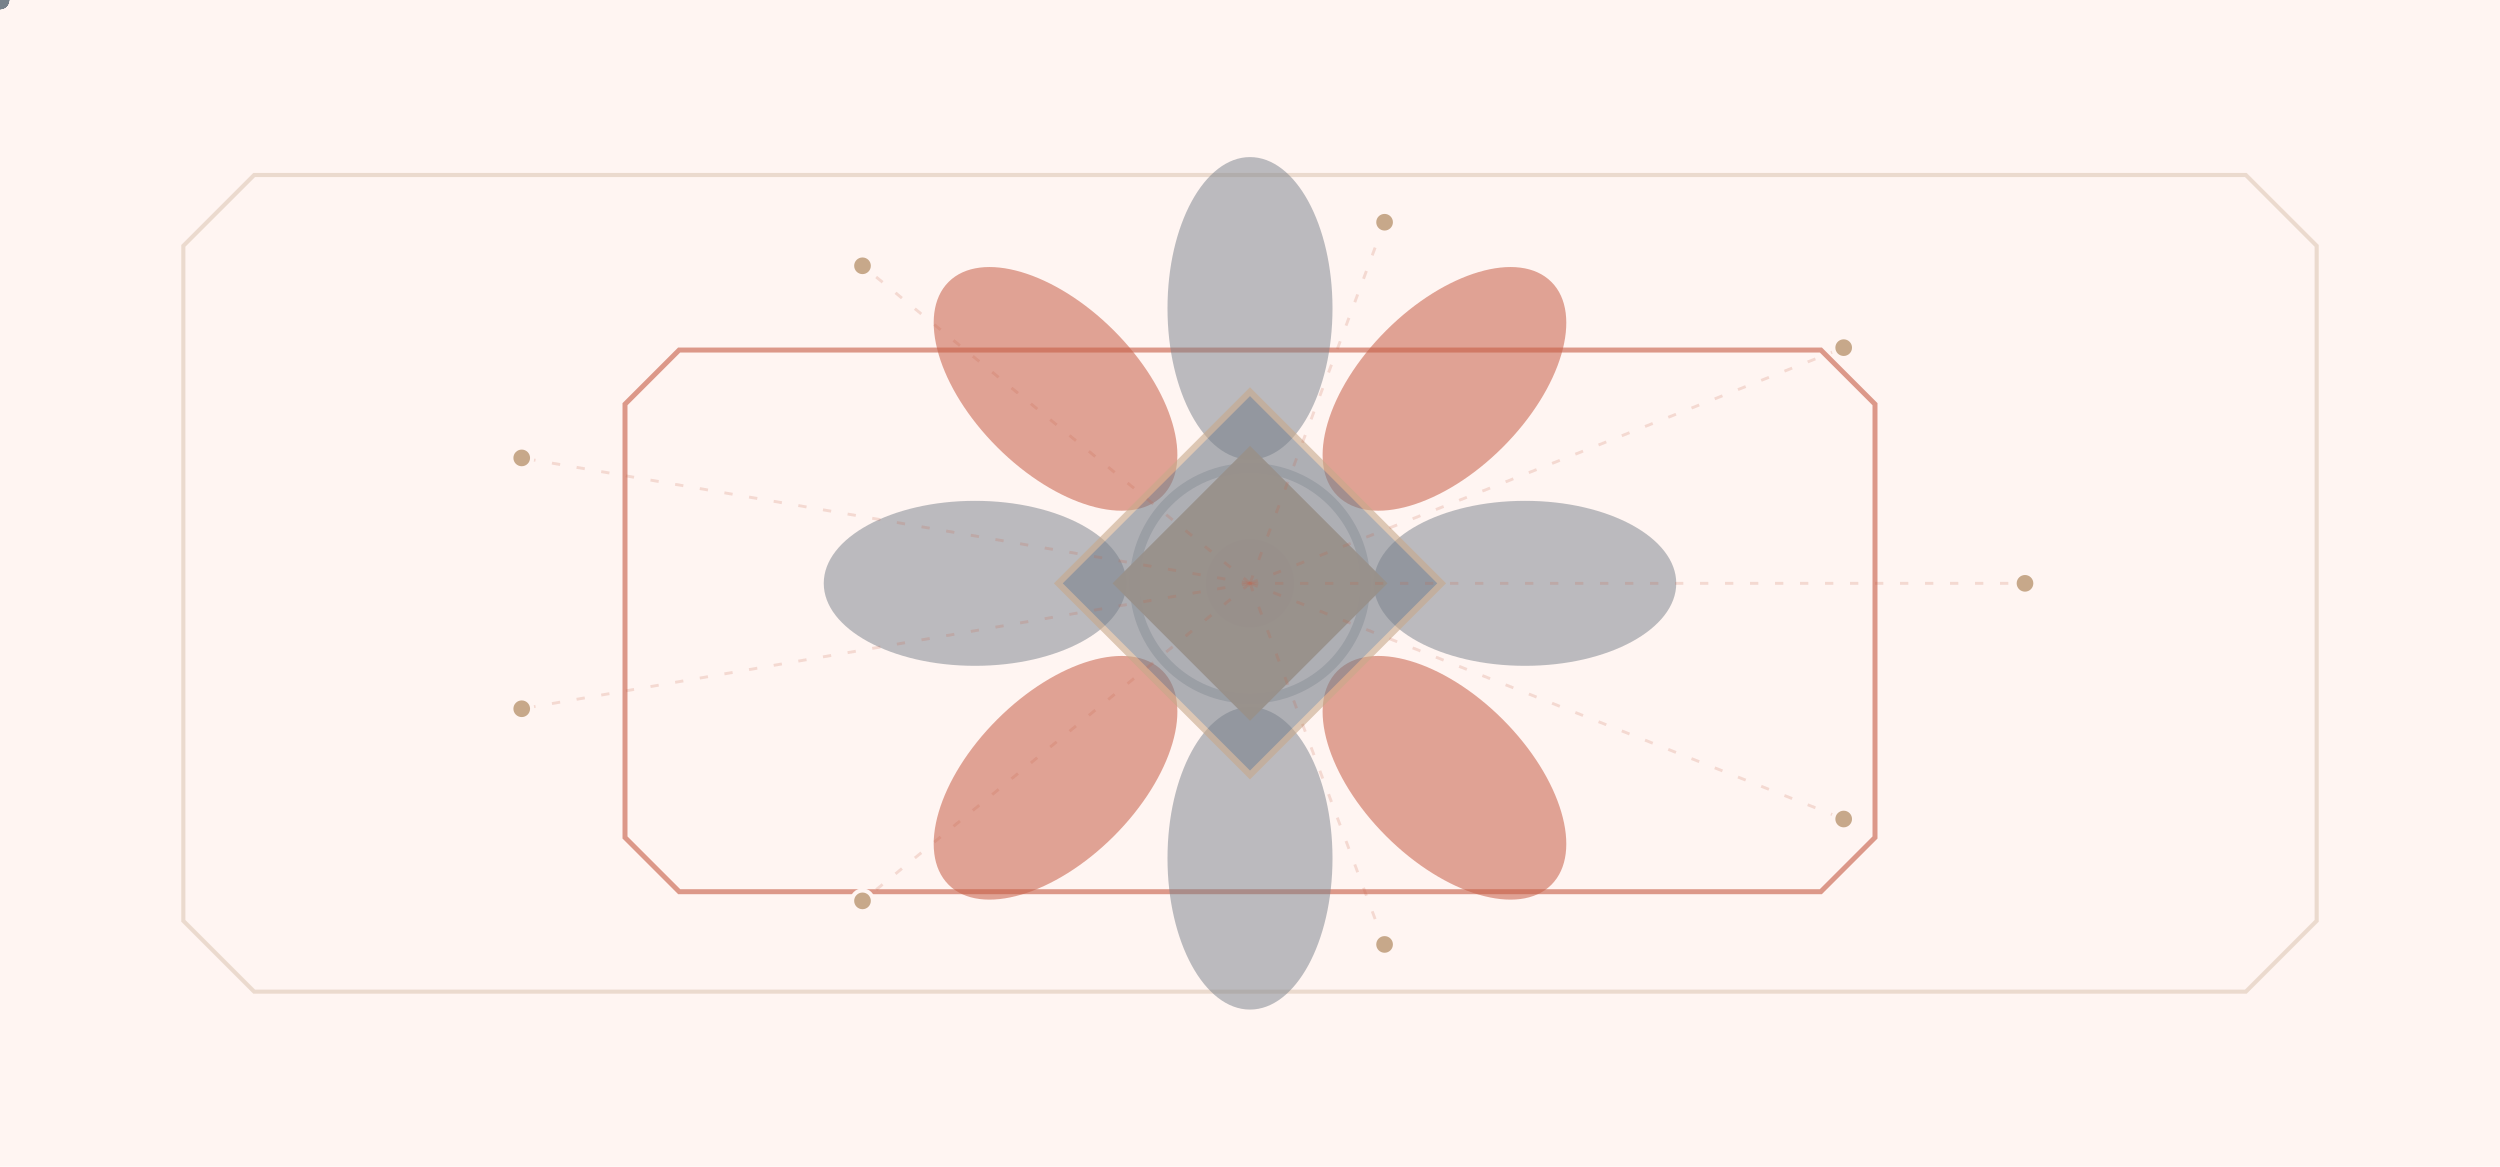
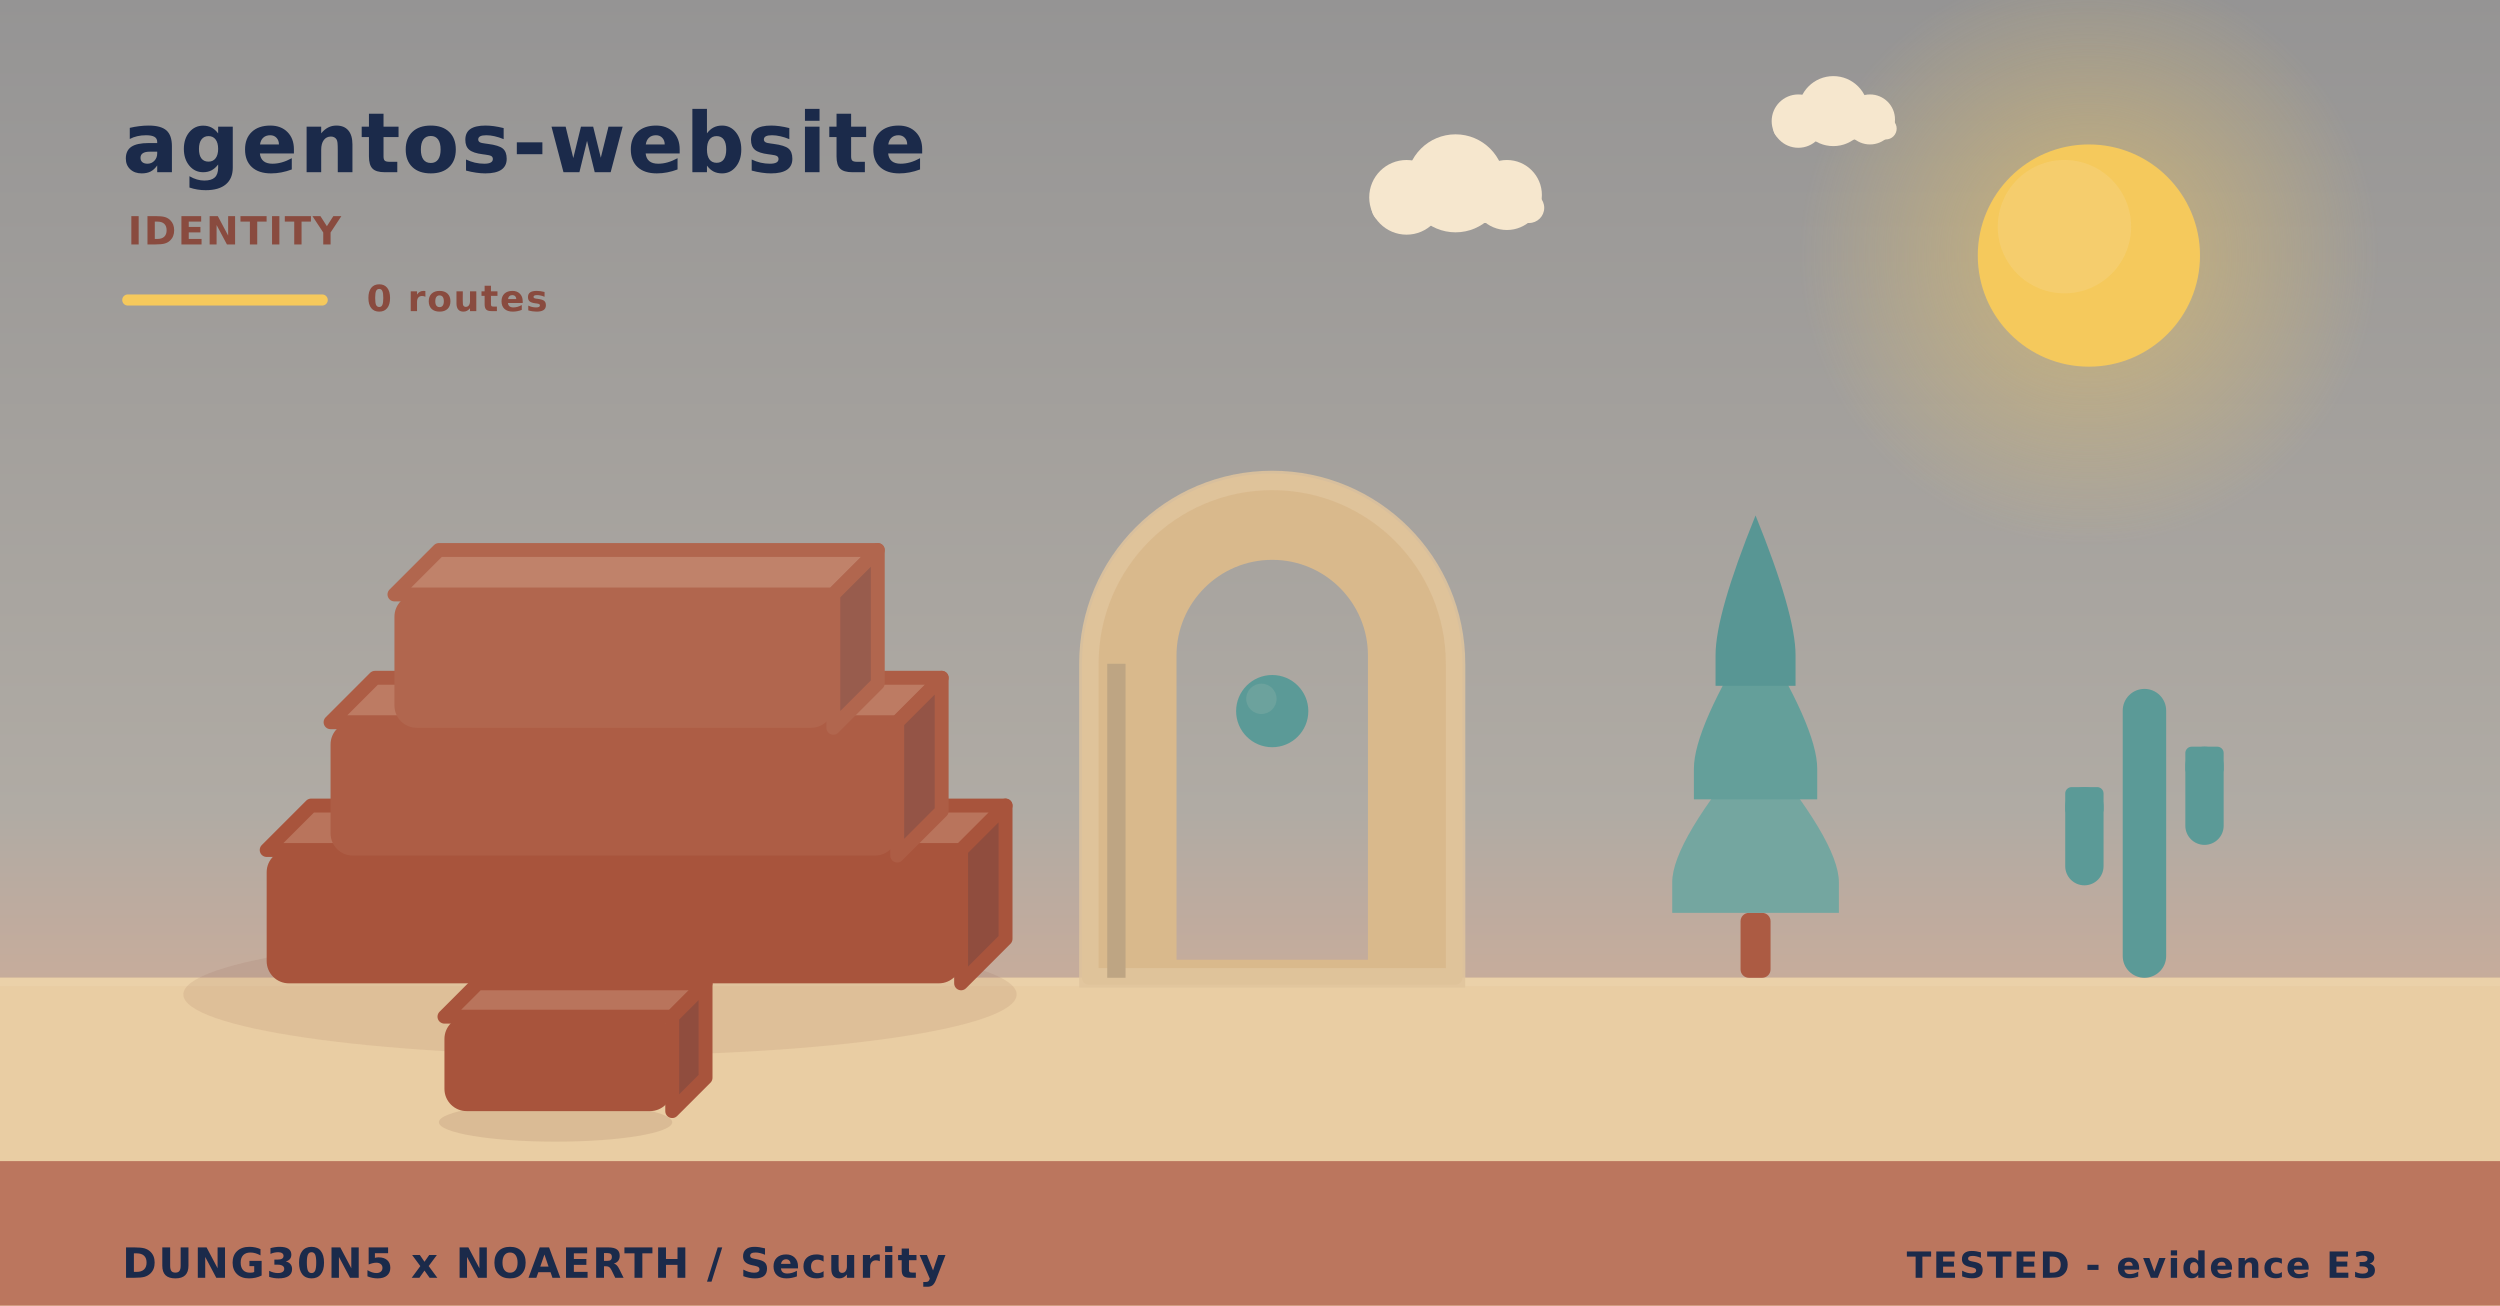
- <svg xmlns="http://www.w3.org/2000/svg" viewBox="0 0 1200 560" width="1200" height="560" role="img" aria-label="agentos-website hero">
-   <rect width="1200" height="560" fill="#fff5f2" />
-   <defs>
-     <linearGradient id="gh" x1="0" y1="0" x2="1" y2="1">
-       <stop offset="0%" stop-color="#c75f48" />
-       <stop offset="100%" stop-color="#78818a" />
-     </linearGradient>
-   </defs>
-   <path d="M122.00,84.00 H1078.00 L1112.00,118.00 V442.00 L1078.00,476.00 H122.00 L88.00,442.00 V118.00 Z" fill="none" stroke="rgba(199,168,138,0.420)" stroke-width="2.00" opacity="0.80" />
-   <path d="M326.00,168.00 H874.00 L900.00,194.00 V402.00 L874.00,428.00 H326.00 L300.00,402.00 V194.00 Z" fill="none" stroke="rgba(199,95,72,0.680)" stroke-width="2.40" opacity="0.90" />
-   <ellipse cx="600.00" cy="148.00" rx="39.60" ry="72.60" fill="rgba(120,129,138,0.500)" opacity="1.00" transform="rotate(0.0 600.00 148.00)" />
-   <ellipse cx="693.34" cy="186.66" rx="39.60" ry="72.60" fill="rgba(199,95,72,0.550)" opacity="1.00" transform="rotate(45.0 693.34 186.66)" />
-   <ellipse cx="732.00" cy="280.00" rx="39.60" ry="72.60" fill="rgba(120,129,138,0.500)" opacity="1.00" transform="rotate(90.0 732.00 280.00)" />
-   <ellipse cx="693.34" cy="373.34" rx="39.60" ry="72.60" fill="rgba(199,95,72,0.550)" opacity="1.00" transform="rotate(135.0 693.34 373.34)" />
-   <ellipse cx="600.00" cy="412.00" rx="39.60" ry="72.60" fill="rgba(120,129,138,0.500)" opacity="1.00" transform="rotate(180.0 600.00 412.00)" />
-   <ellipse cx="506.66" cy="373.34" rx="39.60" ry="72.60" fill="rgba(199,95,72,0.550)" opacity="1.00" transform="rotate(225.0 506.66 373.34)" />
-   <ellipse cx="468.00" cy="280.00" rx="39.60" ry="72.60" fill="rgba(120,129,138,0.500)" opacity="1.00" transform="rotate(270.0 468.00 280.00)" />
-   <ellipse cx="506.66" cy="186.66" rx="39.60" ry="72.60" fill="rgba(199,95,72,0.550)" opacity="1.00" transform="rotate(315.0 506.66 186.66)" />
-   <circle cx="600.00" cy="280.00" r="55.44" fill="none" stroke="rgba(120,129,138,0.500)" stroke-width="4.62" opacity="0.70" />
-   <circle cx="600.00" cy="280.00" r="21.12" fill="rgba(199,95,72,0.550)" opacity="1.00" />
-   <polygon points="600.00,214.00 666.00,280.00 600.00,346.00 534.00,280.00" fill="#c7a88a" opacity="0.95" />
+ <svg xmlns="http://www.w3.org/2000/svg" width="900" height="470" viewBox="0 0 900 470" role="img" aria-label="agentos-website - identity">
+   <linearGradient id="skyh" x1="0" y1="0" x2="0" y2="1">
+     <stop offset="0" stop-color="#959494" />
+     <stop offset="0.62" stop-color="#b0aba4" />
+     <stop offset="1" stop-color="#f3ad8a" />
+   </linearGradient>
+   <rect width="900" height="470" fill="url(#skyh)" />
+   <radialGradient id="sunh">
+     <stop offset="0.35" stop-color="#f5c95c" stop-opacity="0.34" />
+     <stop offset="1" stop-color="#f5c95c" stop-opacity="0" />
+   </radialGradient>
+   <circle cx="752" cy="92" r="104" fill="url(#sunh)" />
+   <circle cx="752" cy="92" r="40" fill="#f5c95c" />
+   <circle cx="743.2" cy="81.6" r="24" fill="#f5d27e" opacity="0.5" />
  <g>
-     <polygon points="600.00,188.00 692.00,280.00 600.00,372.00 508.00,280.00" fill="#78818a" opacity="0.60" stroke="#c7a88a" stroke-width="3" />
-     <animate attributeName="opacity" values="0.25;1.0;0.25" dur="12.9s" begin="2.74s" repeatCount="indefinite" />
+     <circle cx="524" cy="66" r="17.64" fill="#f6e7ce" />
+     <circle cx="506.36" cy="71.04" r="13.44" fill="#f6e7ce" />
+     <circle cx="542.48" cy="70.2" r="12.6" fill="#f6e7ce" />
+     <rect x="493.76" y="69.36" width="62.16" height="10.92" rx="5.46" fill="#f6e7ce" />
+     <animateTransform attributeName="transform" type="translate" values="0 0;24 0;0 0" dur="36s" begin="0s" repeatCount="indefinite" />
  </g>
-   <line x1="600.00" y1="280.00" x2="972.00" y2="280.00" stroke="rgba(199,95,72,0.340)" stroke-width="1.40" opacity="0.55" stroke-dasharray="4 8" />
-   <circle cx="972.00" cy="280.00" r="5.00" fill="#c7a88a" opacity="1.00" stroke="#fff5f2" stroke-width="2.00" />
-   <g opacity="0.9">
-     <circle cx="0.00" cy="0.00" r="4.40" fill="#78818a" opacity="1.00" />
-     <animateTransform attributeName="transform" type="translate" values="600.00,280.00 972.00,280.00" dur="5.375s" begin="2.74s" repeatCount="indefinite" />
-     <animateTransform attributeName="transform" type="translate" values="972.00,280.00 600.00,280.00" dur="5.375s" begin="5.428s" repeatCount="indefinite" />
+   <g>
+     <circle cx="660" cy="40" r="12.6" fill="#f6e7ce" />
+     <circle cx="647.4" cy="43.6" r="9.6" fill="#f6e7ce" />
+     <circle cx="673.2" cy="43" r="9" fill="#f6e7ce" />
+     <rect x="638.4" y="42.4" width="44.4" height="7.8" rx="3.9" fill="#f6e7ce" />
+     <animateTransform attributeName="transform" type="translate" values="0 0;-18 0;0 0" dur="46s" begin="3s" repeatCount="indefinite" />
  </g>
-   <line x1="600.00" y1="280.00" x2="884.97" y2="393.13" stroke="rgba(199,95,72,0.340)" stroke-width="1.40" opacity="0.55" stroke-dasharray="4 8" />
-   <circle cx="884.97" cy="393.13" r="5.00" fill="#c7a88a" opacity="1.00" stroke="#fff5f2" stroke-width="2.00" />
-   <g opacity="0.9">
-     <circle cx="0.00" cy="0.00" r="4.40" fill="#78818a" opacity="1.00" />
-     <animateTransform attributeName="transform" type="translate" values="600.00,280.00 884.97,393.13" dur="5.375s" begin="3.04s" repeatCount="indefinite" />
-     <animateTransform attributeName="transform" type="translate" values="884.97,393.13 600.00,280.00" dur="5.375s" begin="5.728s" repeatCount="indefinite" />
+   <rect x="0" y="352" width="900" height="118" fill="#e9cda3" />
+   <rect x="0" y="352" width="900" height="3" fill="#ebd1a9" />
+   <text x="44" y="62" font-family="Verdana,DejaVu Sans,sans-serif" font-size="30" font-weight="700" letter-spacing="0.6" fill="#1b2a4a" text-anchor="start">agentos-website</text>
+   <text x="46" y="88" font-family="Verdana,DejaVu Sans,sans-serif" font-size="14" font-weight="700" letter-spacing="0.6" fill="#894b3f" text-anchor="start">IDENTITY</text>
+   <rect x="44" y="106" width="74" height="4" rx="2" fill="#f5c95c" />
+   <text x="132" y="112" font-family="Verdana,DejaVu Sans,sans-serif" font-size="13" font-weight="700" letter-spacing="0.6" fill="#894b3f" text-anchor="start">0 routes</text>
+   <ellipse cx="216" cy="358" rx="150" ry="22" fill="rgba(138,90,68,0.11)" />
+   <g>
+     <path d="M96,306 L346,306 L362,290 L112,290 Z" fill="#b9745c" stroke="#a8543c" stroke-width="5" stroke-linejoin="round" />
+     <path d="M346,306 L362,290 L362,338 L346,354 Z" fill="#904d3e" stroke="#a8543c" stroke-width="5" stroke-linejoin="round" />
+     <rect x="96" y="306" width="250" height="48" rx="8" fill="#a8543c" />
+     <animateTransform attributeName="transform" type="translate" values="0 10;0 0" dur="0.9s" begin="0s" fill="freeze" />
  </g>
-   <line x1="600.00" y1="280.00" x2="664.60" y2="453.33" stroke="rgba(199,95,72,0.340)" stroke-width="1.40" opacity="0.55" stroke-dasharray="4 8" />
-   <circle cx="664.60" cy="453.33" r="5.00" fill="#c7a88a" opacity="1.00" stroke="#fff5f2" stroke-width="2.00" />
-   <g opacity="0.9">
-     <circle cx="0.00" cy="0.00" r="4.40" fill="#78818a" opacity="1.00" />
-     <animateTransform attributeName="transform" type="translate" values="600.00,280.00 664.60,453.33" dur="5.375s" begin="3.34s" repeatCount="indefinite" />
-     <animateTransform attributeName="transform" type="translate" values="664.60,453.33 600.00,280.00" dur="5.375s" begin="6.027s" repeatCount="indefinite" />
+   <g>
+     <path d="M119,260 L323,260 L339,244 L135,244 Z" fill="#bd7b63" stroke="#ad5d45" stroke-width="5" stroke-linejoin="round" />
+     <path d="M323,260 L339,244 L339,292 L323,308 Z" fill="#945446" stroke="#ad5d45" stroke-width="5" stroke-linejoin="round" />
+     <rect x="119" y="260" width="204" height="48" rx="8" fill="#ad5d45" />
+     <animateTransform attributeName="transform" type="translate" values="0 10;0 0" dur="0.9s" begin="0.28s" fill="freeze" />
  </g>
-   <line x1="600.00" y1="280.00" x2="414.00" y2="432.42" stroke="rgba(199,95,72,0.340)" stroke-width="1.40" opacity="0.55" stroke-dasharray="4 8" />
-   <circle cx="414.00" cy="432.42" r="5.00" fill="#c7a88a" opacity="1.00" stroke="#fff5f2" stroke-width="2.00" />
-   <g opacity="0.9">
-     <circle cx="0.00" cy="0.00" r="4.40" fill="#78818a" opacity="1.00" />
-     <animateTransform attributeName="transform" type="translate" values="600.00,280.00 414.00,432.42" dur="5.375s" begin="3.64s" repeatCount="indefinite" />
-     <animateTransform attributeName="transform" type="translate" values="414.00,432.42 600.00,280.00" dur="5.375s" begin="6.328s" repeatCount="indefinite" />
+   <g>
+     <path d="M142,214 L300,214 L316,198 L158,198 Z" fill="#c0826a" stroke="#b1664e" stroke-width="5" stroke-linejoin="round" />
+     <path d="M300,214 L316,198 L316,246 L300,262 Z" fill="#985c4d" stroke="#b1664e" stroke-width="5" stroke-linejoin="round" />
+     <rect x="142" y="214" width="158" height="48" rx="8" fill="#b1664e" />
+     <animateTransform attributeName="transform" type="translate" values="0 10;0 0" dur="0.9s" begin="0.56s" fill="freeze" />
  </g>
-   <line x1="600.00" y1="280.00" x2="250.43" y2="340.20" stroke="rgba(199,95,72,0.340)" stroke-width="1.40" opacity="0.55" stroke-dasharray="4 8" />
-   <circle cx="250.43" cy="340.20" r="5.00" fill="#c7a88a" opacity="1.00" stroke="#fff5f2" stroke-width="2.00" />
-   <g opacity="0.9">
-     <circle cx="0.00" cy="0.00" r="4.40" fill="#78818a" opacity="1.00" />
-     <animateTransform attributeName="transform" type="translate" values="600.00,280.00 250.43,340.20" dur="5.375s" begin="3.94s" repeatCount="indefinite" />
-     <animateTransform attributeName="transform" type="translate" values="250.43,340.20 600.00,280.00" dur="5.375s" begin="6.628s" repeatCount="indefinite" />
+   <path d="M392,352 L392,238.96 A66,66 0 0 1 524,238.96 L524,352 Z M421.04,348 L421.04,236 A36.96,36.96 0 0 1 494.96,236 L494.96,348 Z" fill="#d9b98c" fill-rule="evenodd" stroke="#d9b98c" stroke-width="5" stroke-linejoin="round" />
+   <path d="M392,352 L392,238.96 A66,66 0 0 1 524,238.96 L524,352 Z" fill="none" stroke="#e0c49c" stroke-width="7" stroke-linecap="round" opacity="0.85" />
+   <rect x="398.6" y="238.96" width="6.6" height="113.04" fill="#bea583" />
+   <g>
+     <circle cx="458" cy="256" r="13" fill="#5b9a97" />
+     <circle cx="454.1" cy="251.58" r="5.46" fill="#7aa9a2" opacity="0.55" />
+     <animate attributeName="opacity" values="0.78;1;0.78" dur="5.2s" begin="0s" repeatCount="indefinite" />
  </g>
-   <line x1="600.00" y1="280.00" x2="250.43" y2="219.80" stroke="rgba(199,95,72,0.340)" stroke-width="1.40" opacity="0.55" stroke-dasharray="4 8" />
-   <circle cx="250.43" cy="219.80" r="5.00" fill="#c7a88a" opacity="1.00" stroke="#fff5f2" stroke-width="2.00" />
-   <g opacity="0.9">
-     <circle cx="0.00" cy="0.00" r="4.40" fill="#78818a" opacity="1.00" />
-     <animateTransform attributeName="transform" type="translate" values="600.00,280.00 250.43,219.80" dur="5.375s" begin="4.24s" repeatCount="indefinite" />
-     <animateTransform attributeName="transform" type="translate" values="250.43,219.80 600.00,280.00" dur="5.375s" begin="6.928s" repeatCount="indefinite" />
+   <rect x="626.6" y="328.64" width="10.8" height="23.36" rx="3" fill="#ac5b43" />
+   <path d="M632,267.32 Q602,302.89 602,317.6 Q602,328.64 602,328.64 L662,328.64 Q662,328.64 662,317.6 Q662,302.89 632,267.32 Z" fill="#74a6a0" />
+   <path d="M632,226.44 Q609.8,262.01 609.8,276.72 Q609.8,287.76 609.8,287.76 L654.2,287.76 Q654.2,287.76 654.2,276.72 Q654.2,262.01 632,226.44 Z" fill="#649f9a" />
+   <path d="M632,185.56 Q617.6,221.13 617.6,235.84 Q617.6,246.88 617.6,246.88 L646.4,246.88 Q646.4,246.88 646.4,235.84 Q646.4,221.13 632,185.56 Z" fill="#589694" />
+   <rect x="764.18" y="248" width="15.64" height="104" rx="7.82" fill="#5b9a97" />
+   <rect x="743.48" y="283.36" width="13.8" height="35.36" rx="6.9" fill="#5b9a97" />
+   <rect x="743.48" y="283.36" width="13.8" height="10.4" rx="2.3" fill="#5b9a97" />
+   <rect x="786.72" y="268.8" width="13.8" height="35.36" rx="6.9" fill="#5b9a97" />
+   <rect x="786.72" y="268.8" width="13.8" height="10.4" rx="2.3" fill="#5b9a97" />
+   <ellipse cx="200" cy="404" rx="42" ry="7" fill="rgba(138,90,68,0.15)" />
+   <g>
+     <path d="M160,366 L242,366 L254,354 L172,354 Z" fill="#b9745c" stroke="#a8543c" stroke-width="5" stroke-linejoin="round" />
+     <path d="M242,366 L254,354 L254,388 L242,400 Z" fill="#904d3e" stroke="#a8543c" stroke-width="5" stroke-linejoin="round" />
+     <rect x="160" y="366" width="82" height="34" rx="8" fill="#a8543c" />
+     <animateTransform attributeName="transform" type="translate" values="0 10;0 0" dur="0.7s" begin="0.8s" fill="freeze" />
  </g>
-   <line x1="600.00" y1="280.00" x2="414.00" y2="127.58" stroke="rgba(199,95,72,0.340)" stroke-width="1.40" opacity="0.55" stroke-dasharray="4 8" />
-   <circle cx="414.00" cy="127.58" r="5.00" fill="#c7a88a" opacity="1.00" stroke="#fff5f2" stroke-width="2.00" />
-   <g opacity="0.9">
-     <circle cx="0.00" cy="0.00" r="4.40" fill="#78818a" opacity="1.00" />
-     <animateTransform attributeName="transform" type="translate" values="600.00,280.00 414.00,127.58" dur="5.375s" begin="4.54s" repeatCount="indefinite" />
-     <animateTransform attributeName="transform" type="translate" values="414.00,127.58 600.00,280.00" dur="5.375s" begin="7.228s" repeatCount="indefinite" />
-   </g>
-   <line x1="600.00" y1="280.00" x2="664.60" y2="106.67" stroke="rgba(199,95,72,0.340)" stroke-width="1.40" opacity="0.55" stroke-dasharray="4 8" />
-   <circle cx="664.60" cy="106.67" r="5.00" fill="#c7a88a" opacity="1.00" stroke="#fff5f2" stroke-width="2.00" />
-   <g opacity="0.9">
-     <circle cx="0.00" cy="0.00" r="4.40" fill="#78818a" opacity="1.00" />
-     <animateTransform attributeName="transform" type="translate" values="600.00,280.00 664.60,106.67" dur="5.375s" begin="4.84s" repeatCount="indefinite" />
-     <animateTransform attributeName="transform" type="translate" values="664.60,106.67 600.00,280.00" dur="5.375s" begin="7.527s" repeatCount="indefinite" />
-   </g>
-   <line x1="600.00" y1="280.00" x2="884.97" y2="166.87" stroke="rgba(199,95,72,0.340)" stroke-width="1.40" opacity="0.55" stroke-dasharray="4 8" />
-   <circle cx="884.97" cy="166.87" r="5.00" fill="#c7a88a" opacity="1.00" stroke="#fff5f2" stroke-width="2.00" />
-   <g opacity="0.9">
-     <circle cx="0.00" cy="0.00" r="4.40" fill="#78818a" opacity="1.00" />
-     <animateTransform attributeName="transform" type="translate" values="600.00,280.00 884.97,166.87" dur="5.375s" begin="5.14s" repeatCount="indefinite" />
-     <animateTransform attributeName="transform" type="translate" values="884.97,166.87 600.00,280.00" dur="5.375s" begin="7.828s" repeatCount="indefinite" />
-   </g>
+   <rect x="0" y="418" width="900" height="52" rx="0" fill="#b87159" opacity="0.94" />
+   <text x="44" y="460" font-family="Verdana,DejaVu Sans,sans-serif" font-size="15" font-weight="700" letter-spacing="0.6" fill="#1b2a4a" text-anchor="start">DUNG30N5 x NOAERTH  /  Security</text>
+   <text x="856" y="460" font-family="Verdana,DejaVu Sans,sans-serif" font-size="13" font-weight="700" letter-spacing="0.6" fill="#1b2a4a" text-anchor="end">TESTED  -  evidence E3</text>
</svg>
